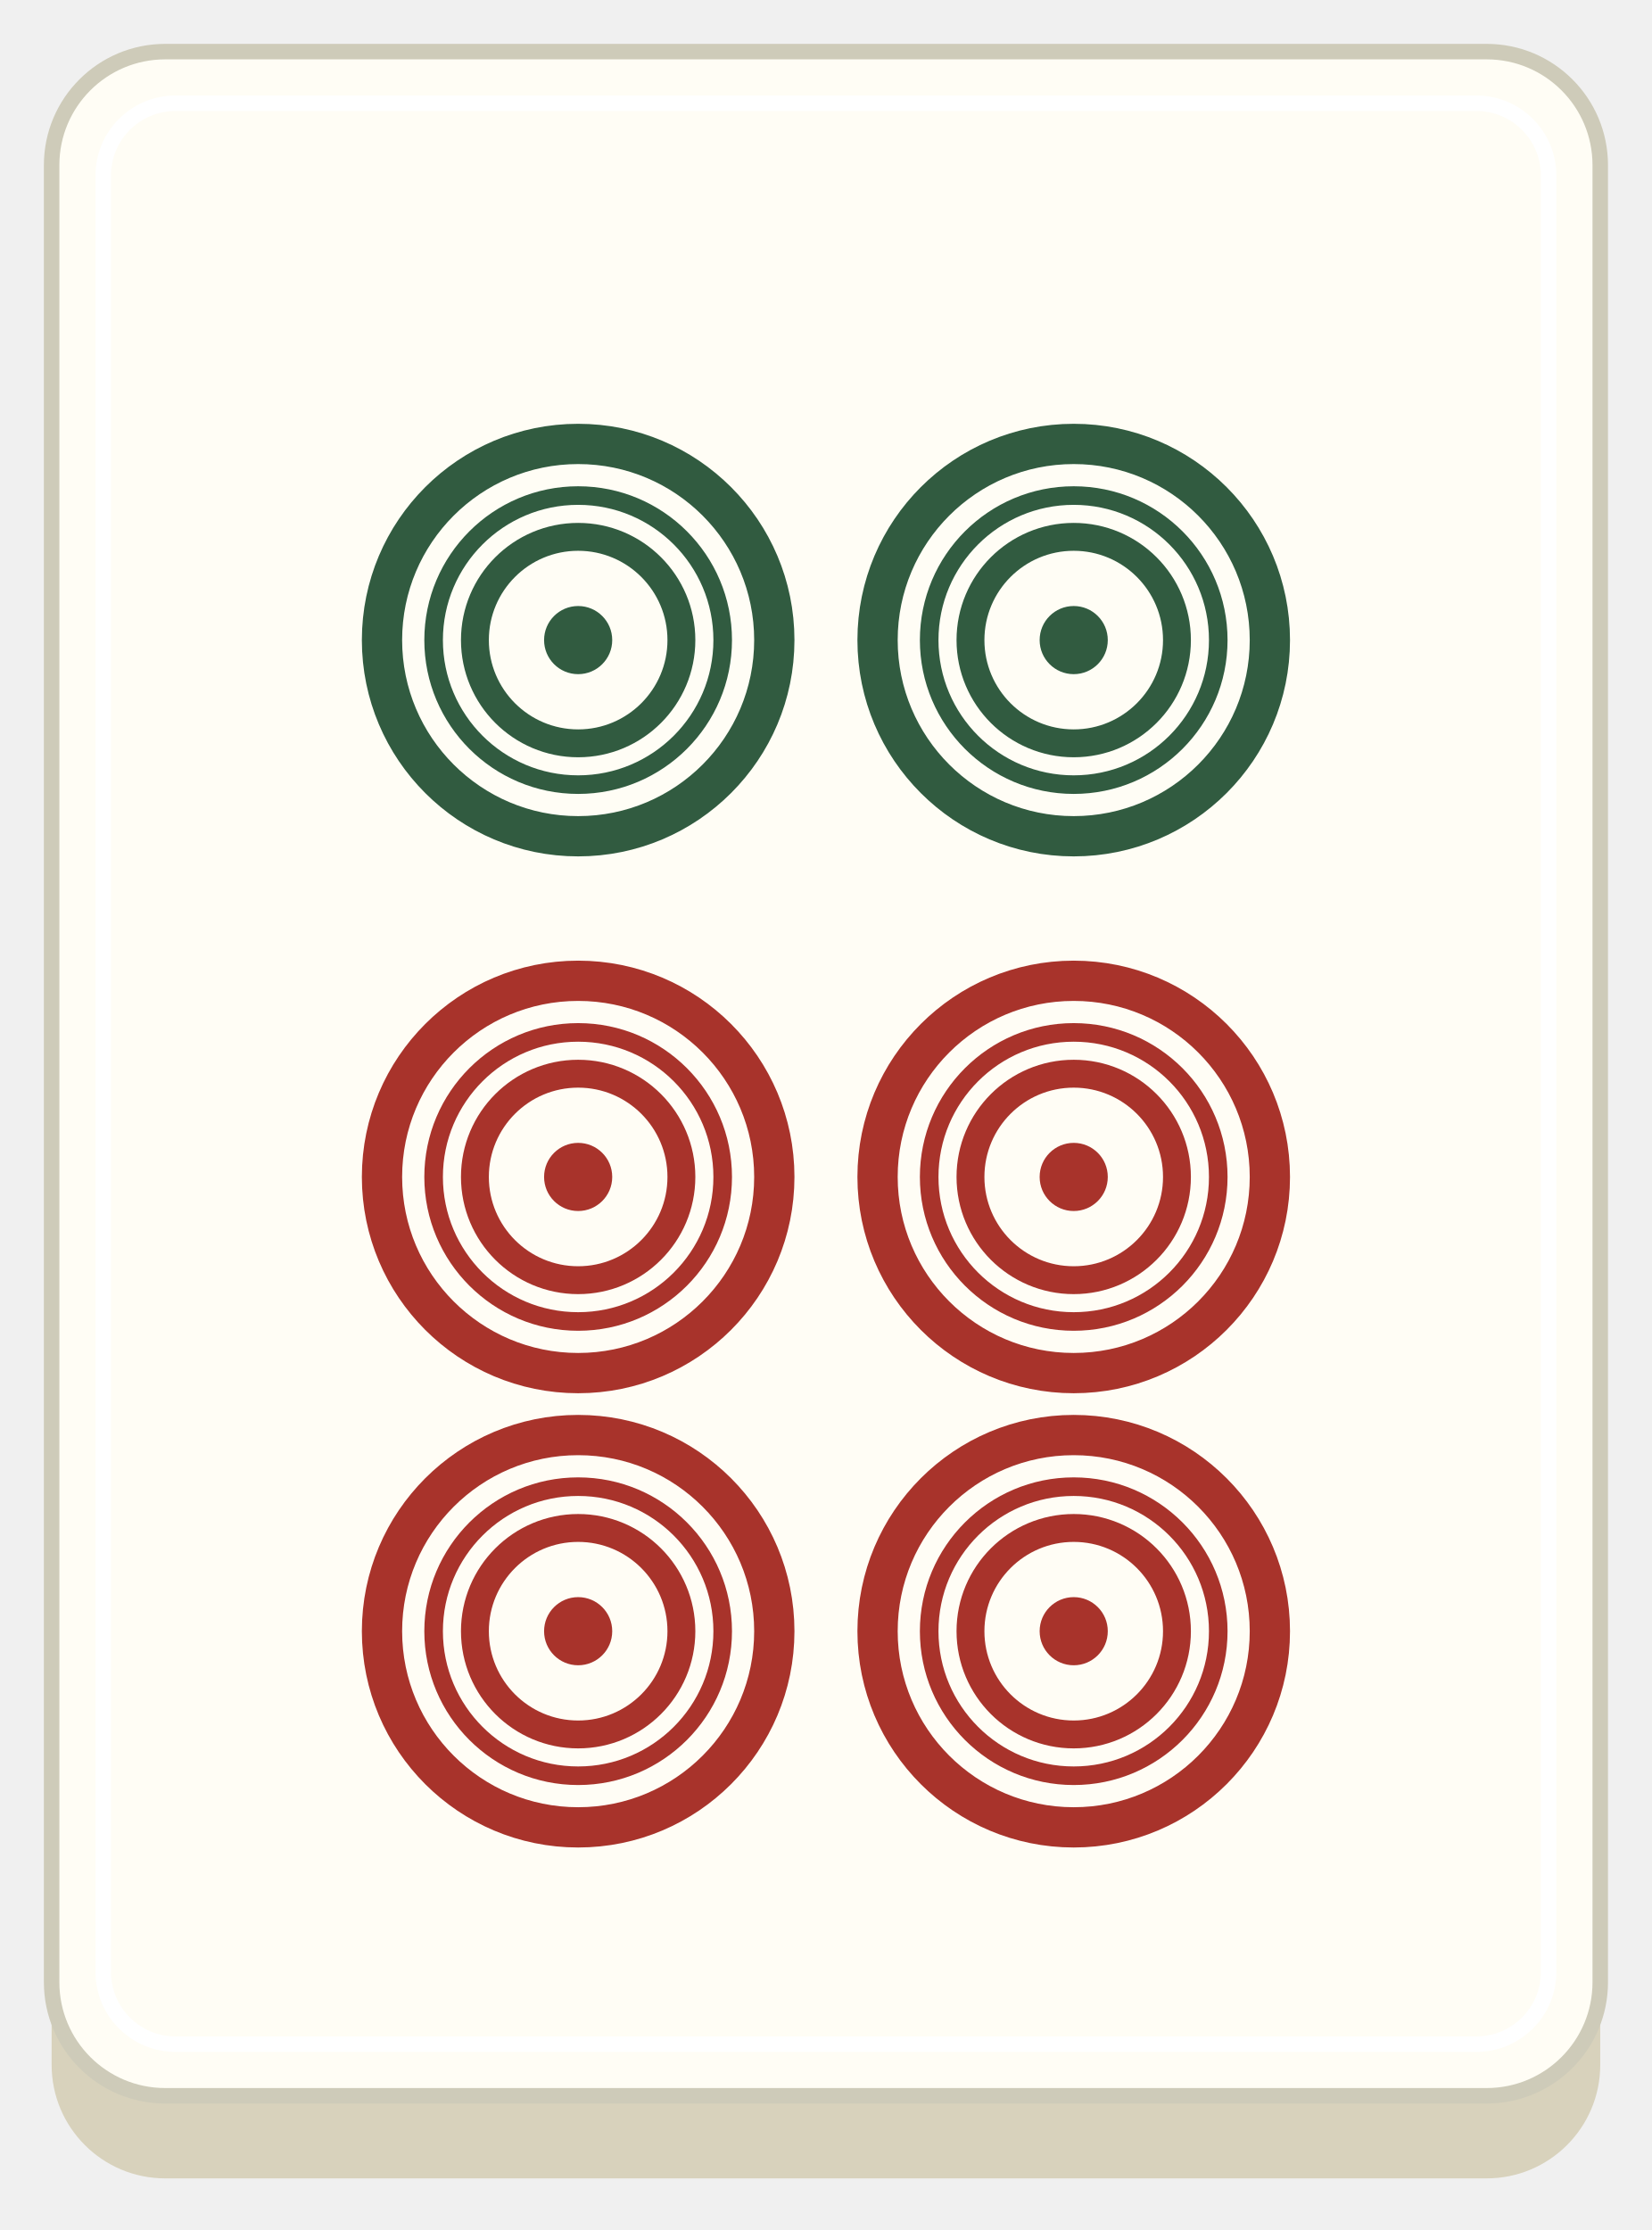
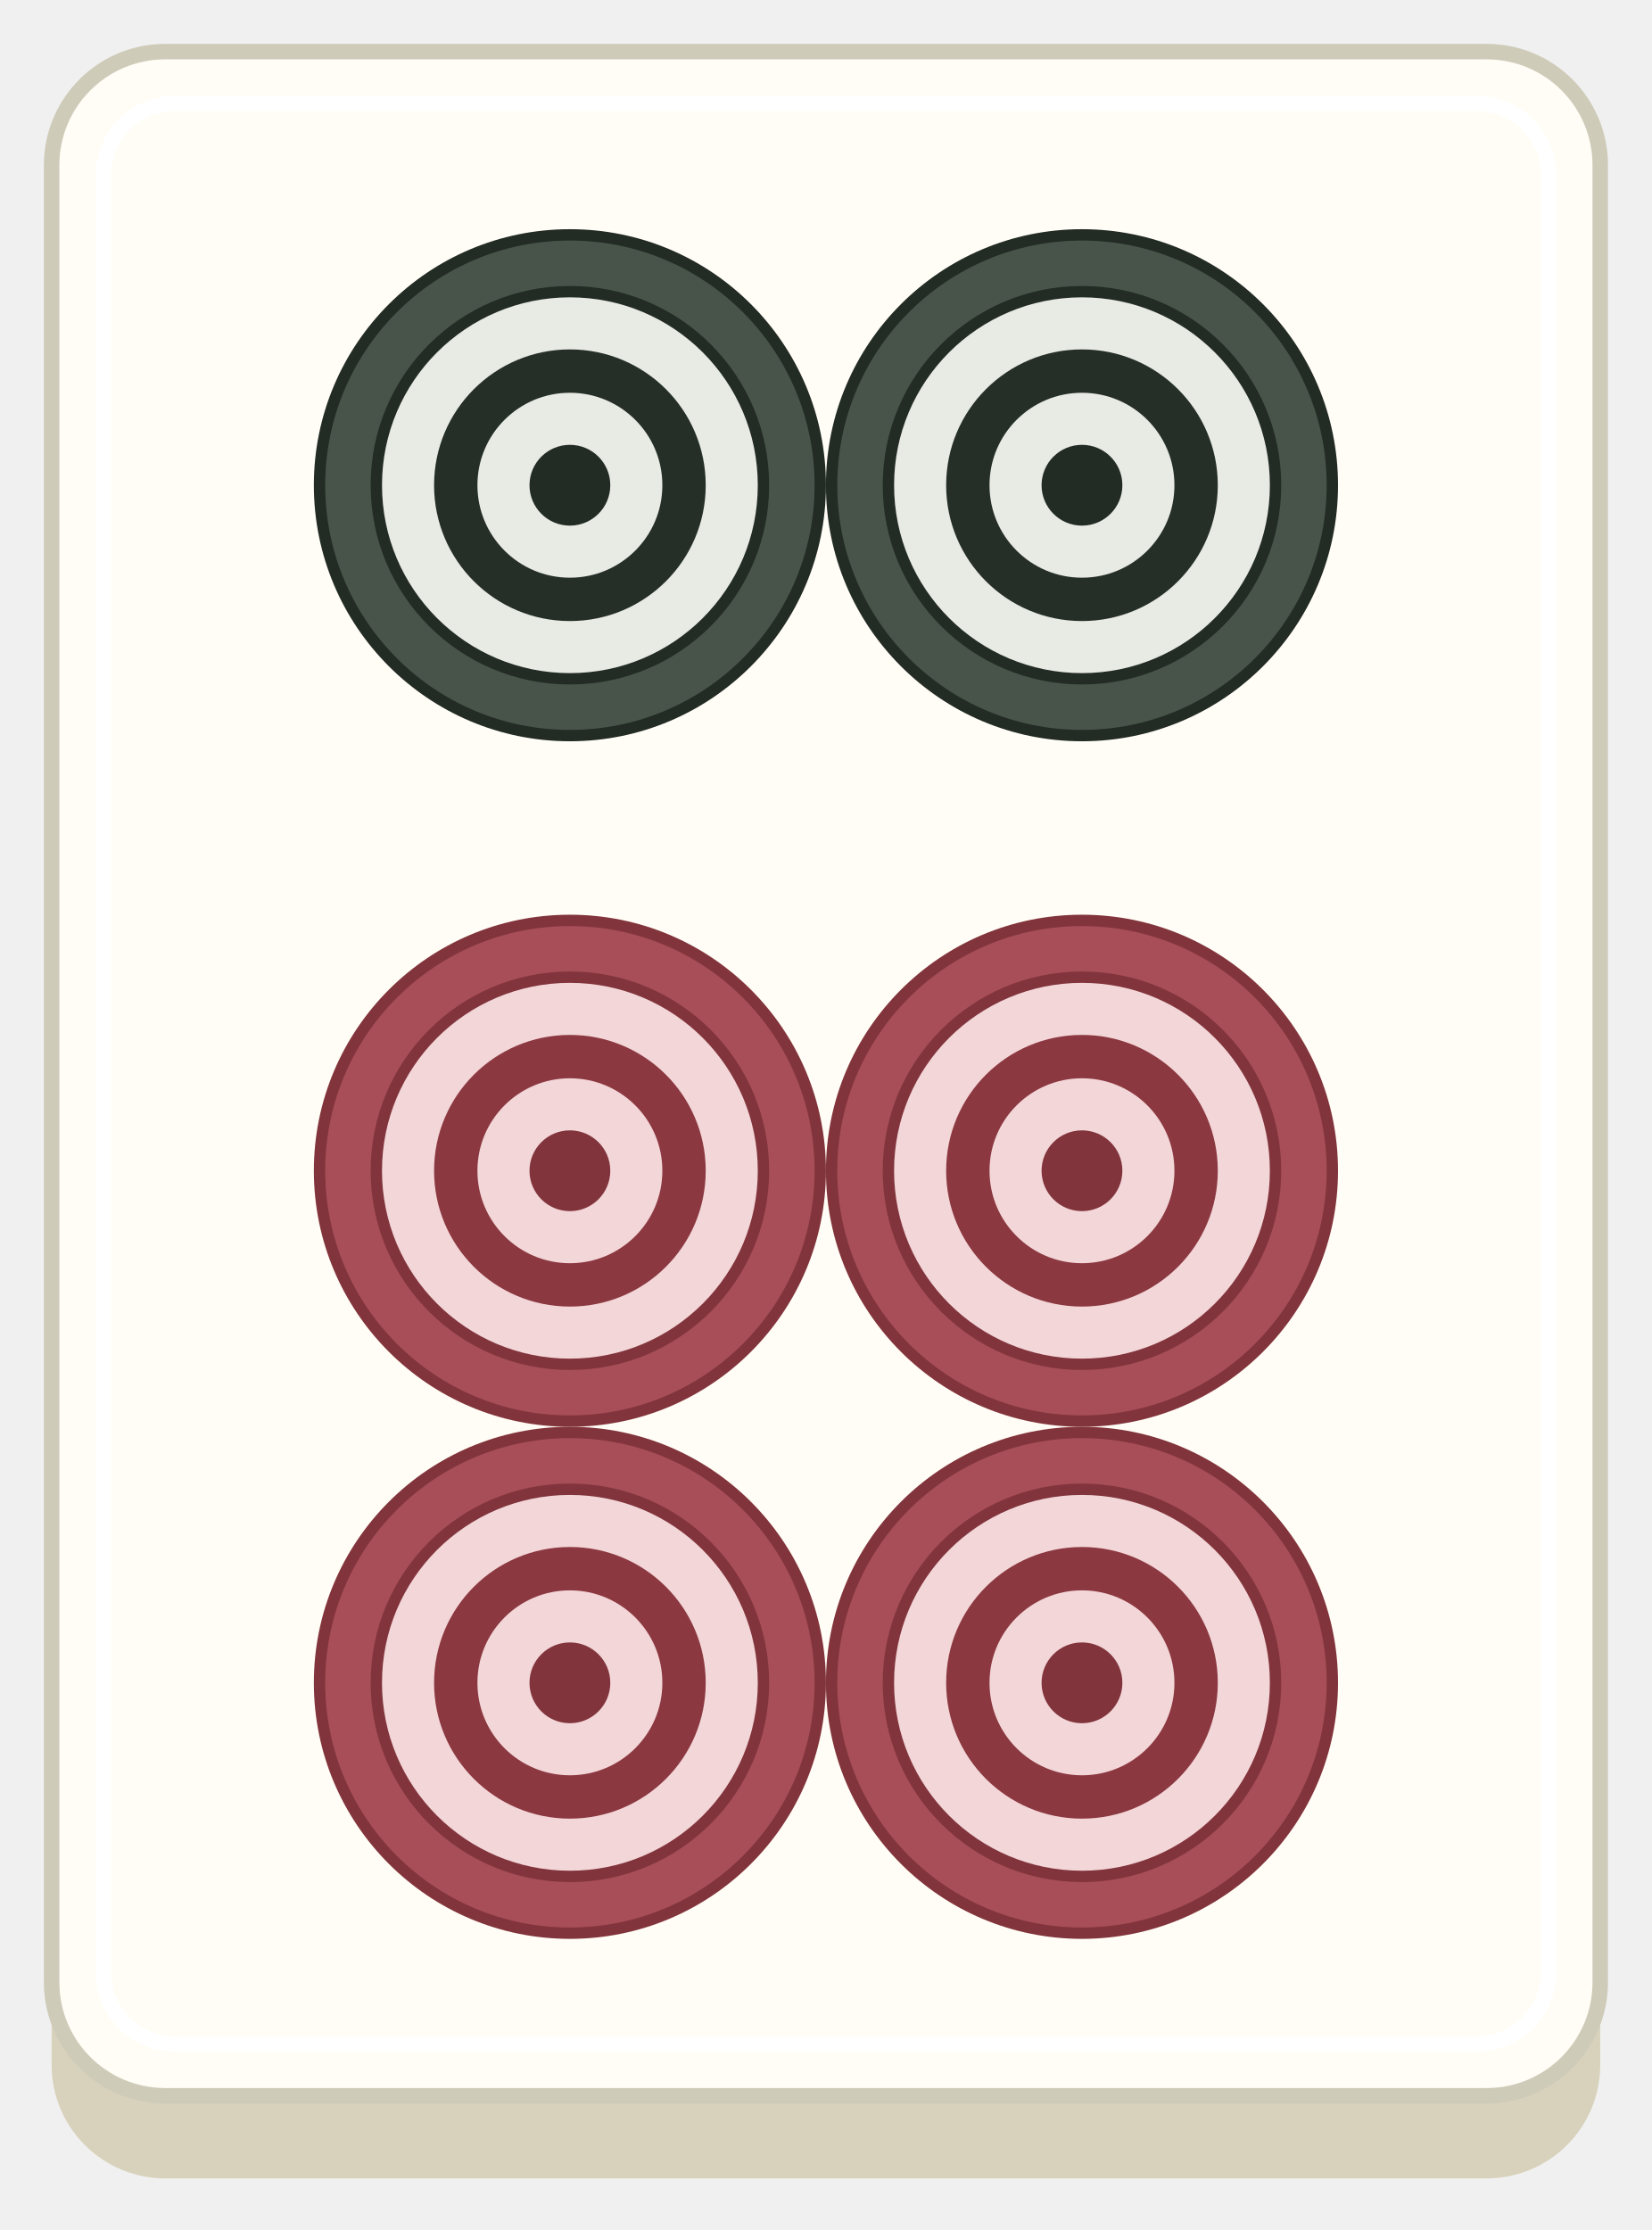
<svg xmlns="http://www.w3.org/2000/svg" viewBox="0 0 160 216" width="160" height="216" data-suit="tong" data-rank="6" role="img" aria-label="六筒">
  <rect x="5" y="13" width="150" height="198" rx="11" fill="#d8d2bc" />
  <rect x="5" y="5" width="150" height="198" rx="11" fill="#fffdf5" stroke="#cecbb9" stroke-width="1.5" />
  <rect x="10" y="10" width="140" height="188" rx="7" fill="none" stroke="#ffffff" stroke-width="1.5" />
-   <g data-pip="1" transform="translate(56 62)">
-     <circle r="19" fill="none" stroke="#315b40" stroke-width="3.9" />
-     <circle r="14" fill="none" stroke="#315b40" stroke-width="1.8" />
-     <circle r="10" fill="none" stroke="#315b40" stroke-width="2.7" />
-     <circle r="3.3" fill="#315b40" />
+   <g data-pip="1" transform="translate(55.2 47)">
+     <circle data-part="outer-band" r="24.8" fill="#222b24" />
+     <circle data-part="outer-band" r="23.7" fill="#48544a" />
+     <circle data-part="outer-band" r="19.3" fill="#222b24" />
+     <circle data-part="outer-band" r="18.2" fill="#e8eae4" />
+     <circle data-part="inner-ring" r="11.056" fill="none" stroke="#252f27" stroke-width="4.2" />
+     <circle data-part="center" r="3.913" fill="#222b24" />
  </g>
-   <g data-pip="2" transform="translate(104 62)">
-     <circle r="19" fill="none" stroke="#315b40" stroke-width="3.9" />
-     <circle r="14" fill="none" stroke="#315b40" stroke-width="1.8" />
-     <circle r="10" fill="none" stroke="#315b40" stroke-width="2.7" />
-     <circle r="3.3" fill="#315b40" />
+   <g data-pip="2" transform="translate(104.8 47)">
+     <circle data-part="outer-band" r="24.8" fill="#222b24" />
+     <circle data-part="outer-band" r="23.7" fill="#48544a" />
+     <circle data-part="outer-band" r="19.3" fill="#222b24" />
+     <circle data-part="outer-band" r="18.2" fill="#e8eae4" />
+     <circle data-part="inner-ring" r="11.056" fill="none" stroke="#252f27" stroke-width="4.2" />
+     <circle data-part="center" r="3.913" fill="#222b24" />
  </g>
-   <g data-pip="3" transform="translate(56 114)">
-     <circle r="19" fill="none" stroke="#a8332b" stroke-width="3.9" />
-     <circle r="14" fill="none" stroke="#a8332b" stroke-width="1.8" />
-     <circle r="10" fill="none" stroke="#a8332b" stroke-width="2.7" />
-     <circle r="3.3" fill="#a8332b" />
+   <g data-pip="3" transform="translate(55.2 113.4)">
+     <circle data-part="outer-band" r="24.8" fill="#82343c" />
+     <circle data-part="outer-band" r="23.7" fill="#a84e58" />
+     <circle data-part="outer-band" r="19.3" fill="#82343c" />
+     <circle data-part="outer-band" r="18.2" fill="#f2d6d8" />
+     <circle data-part="inner-ring" r="11.056" fill="none" stroke="#8c3840" stroke-width="4.2" />
+     <circle data-part="center" r="3.913" fill="#82343c" />
  </g>
-   <g data-pip="4" transform="translate(104 114)">
-     <circle r="19" fill="none" stroke="#a8332b" stroke-width="3.9" />
-     <circle r="14" fill="none" stroke="#a8332b" stroke-width="1.8" />
-     <circle r="10" fill="none" stroke="#a8332b" stroke-width="2.7" />
-     <circle r="3.3" fill="#a8332b" />
+   <g data-pip="4" transform="translate(104.8 113.4)">
+     <circle data-part="outer-band" r="24.8" fill="#82343c" />
+     <circle data-part="outer-band" r="23.7" fill="#a84e58" />
+     <circle data-part="outer-band" r="19.3" fill="#82343c" />
+     <circle data-part="outer-band" r="18.2" fill="#f2d6d8" />
+     <circle data-part="inner-ring" r="11.056" fill="none" stroke="#8c3840" stroke-width="4.2" />
+     <circle data-part="center" r="3.913" fill="#82343c" />
  </g>
-   <g data-pip="5" transform="translate(56 158)">
-     <circle r="19" fill="none" stroke="#a8332b" stroke-width="3.9" />
-     <circle r="14" fill="none" stroke="#a8332b" stroke-width="1.8" />
-     <circle r="10" fill="none" stroke="#a8332b" stroke-width="2.7" />
-     <circle r="3.3" fill="#a8332b" />
+   <g data-pip="5" transform="translate(55.2 163)">
+     <circle data-part="outer-band" r="24.8" fill="#82343c" />
+     <circle data-part="outer-band" r="23.7" fill="#a84e58" />
+     <circle data-part="outer-band" r="19.3" fill="#82343c" />
+     <circle data-part="outer-band" r="18.2" fill="#f2d6d8" />
+     <circle data-part="inner-ring" r="11.056" fill="none" stroke="#8c3840" stroke-width="4.2" />
+     <circle data-part="center" r="3.913" fill="#82343c" />
  </g>
-   <g data-pip="6" transform="translate(104 158)">
-     <circle r="19" fill="none" stroke="#a8332b" stroke-width="3.9" />
-     <circle r="14" fill="none" stroke="#a8332b" stroke-width="1.8" />
-     <circle r="10" fill="none" stroke="#a8332b" stroke-width="2.7" />
-     <circle r="3.3" fill="#a8332b" />
+   <g data-pip="6" transform="translate(104.8 163)">
+     <circle data-part="outer-band" r="24.8" fill="#82343c" />
+     <circle data-part="outer-band" r="23.7" fill="#a84e58" />
+     <circle data-part="outer-band" r="19.3" fill="#82343c" />
+     <circle data-part="outer-band" r="18.2" fill="#f2d6d8" />
+     <circle data-part="inner-ring" r="11.056" fill="none" stroke="#8c3840" stroke-width="4.2" />
+     <circle data-part="center" r="3.913" fill="#82343c" />
  </g>
</svg>
